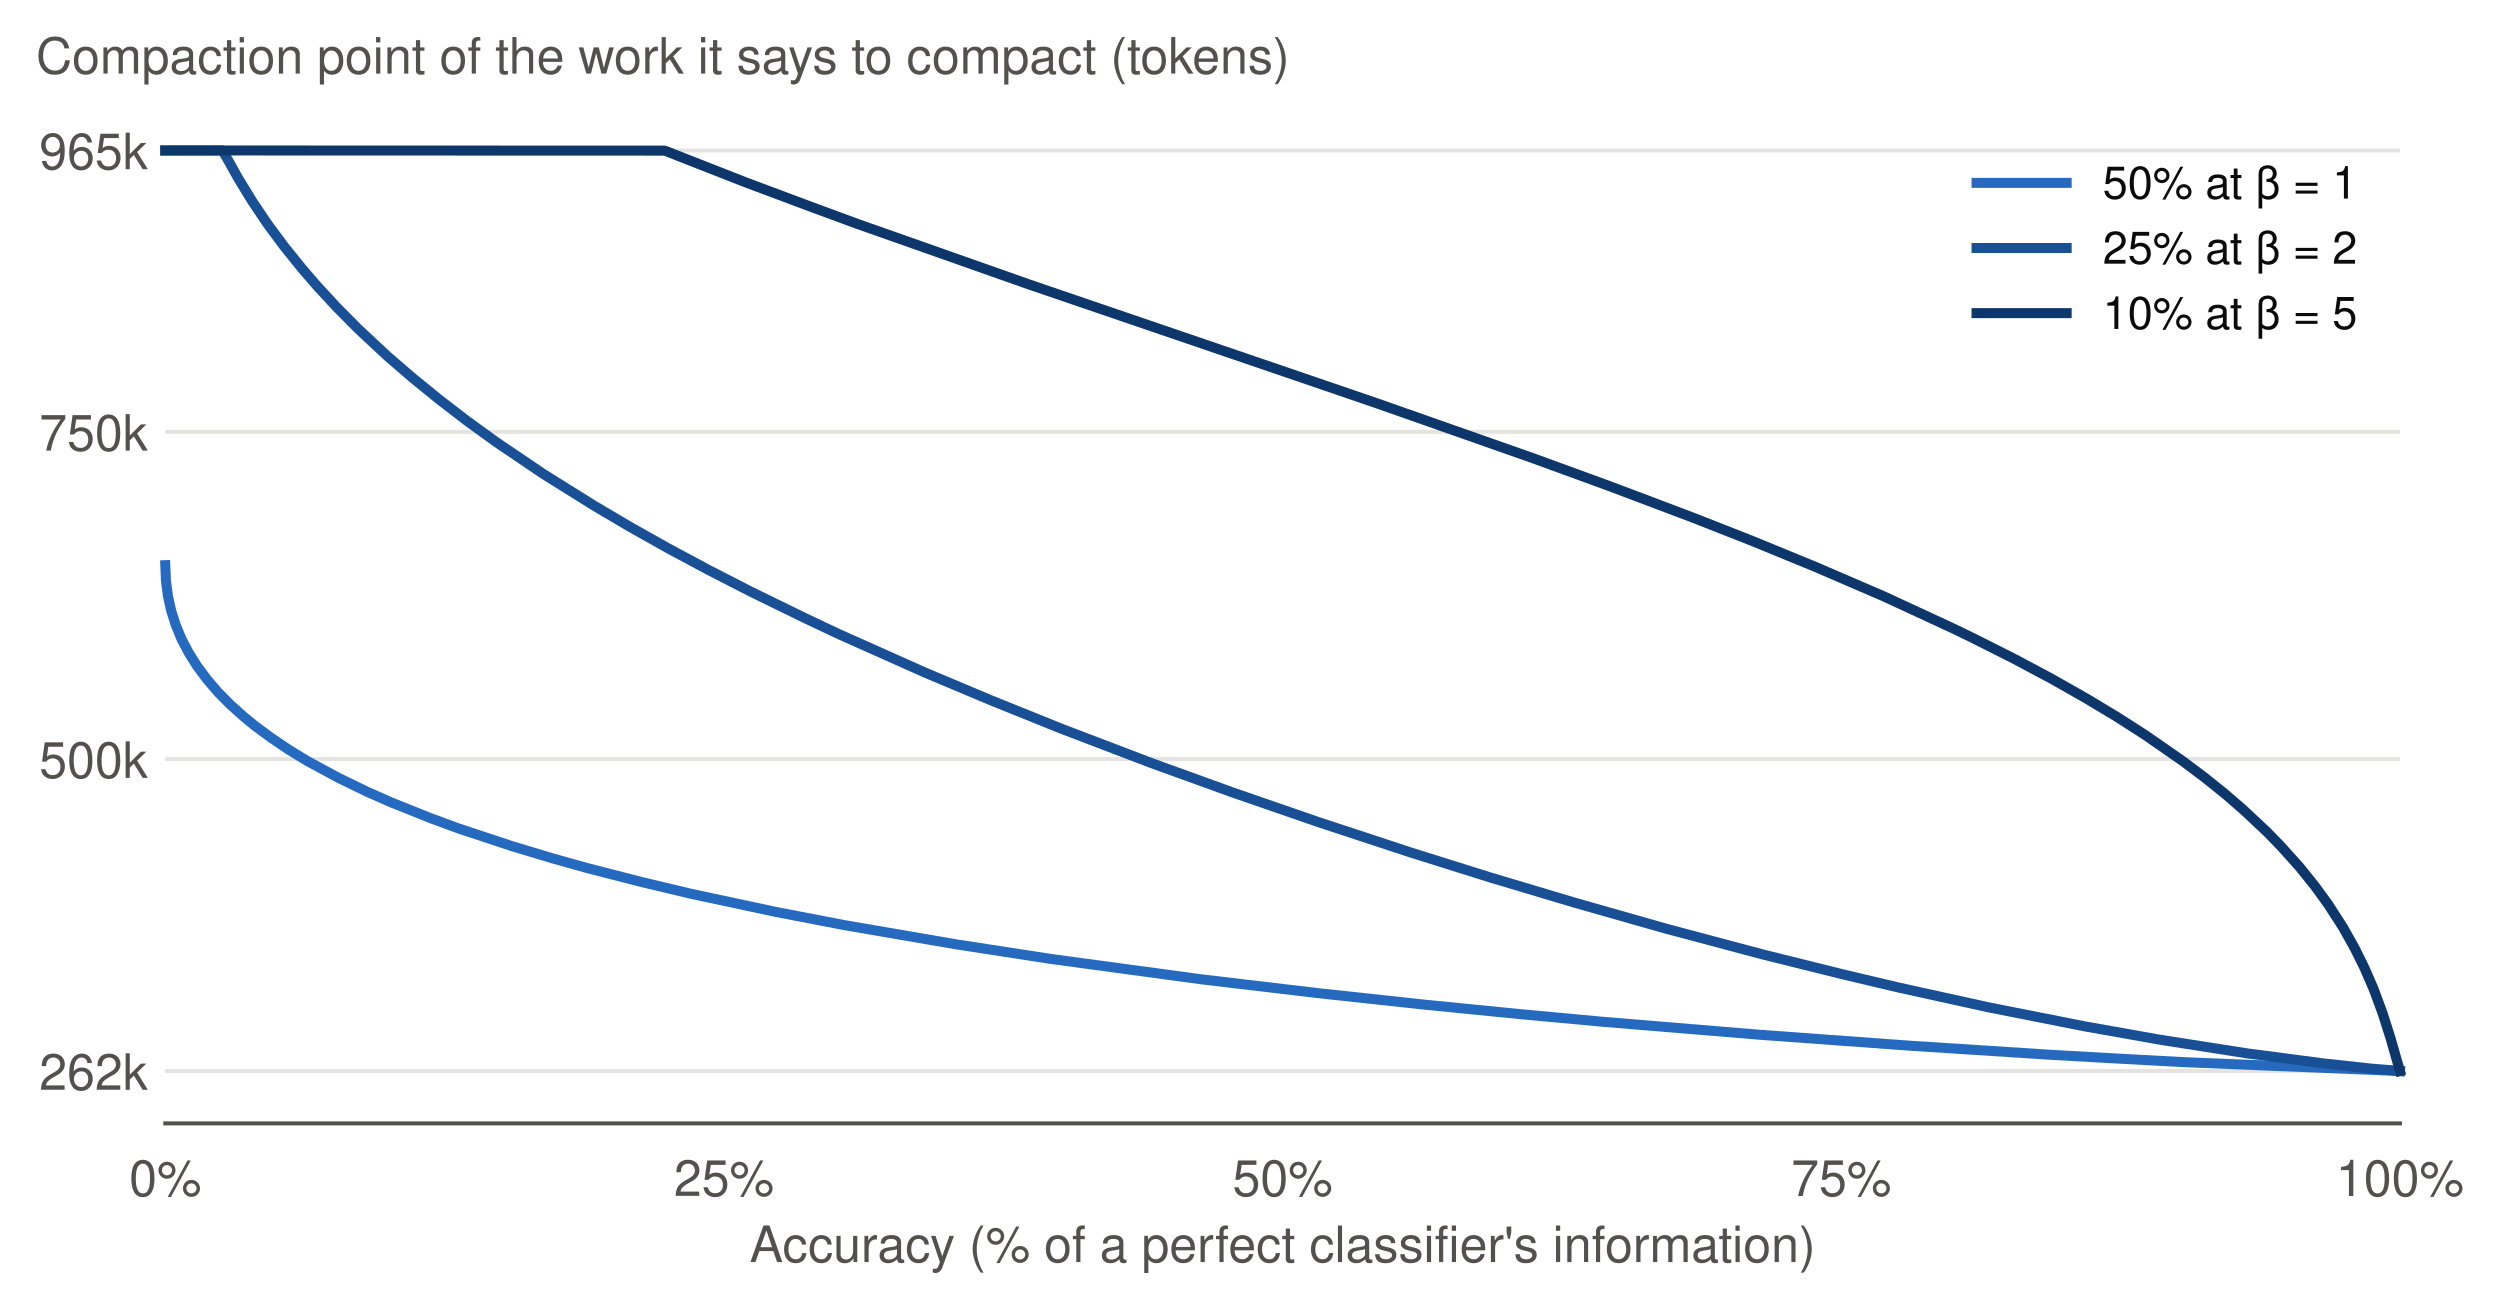
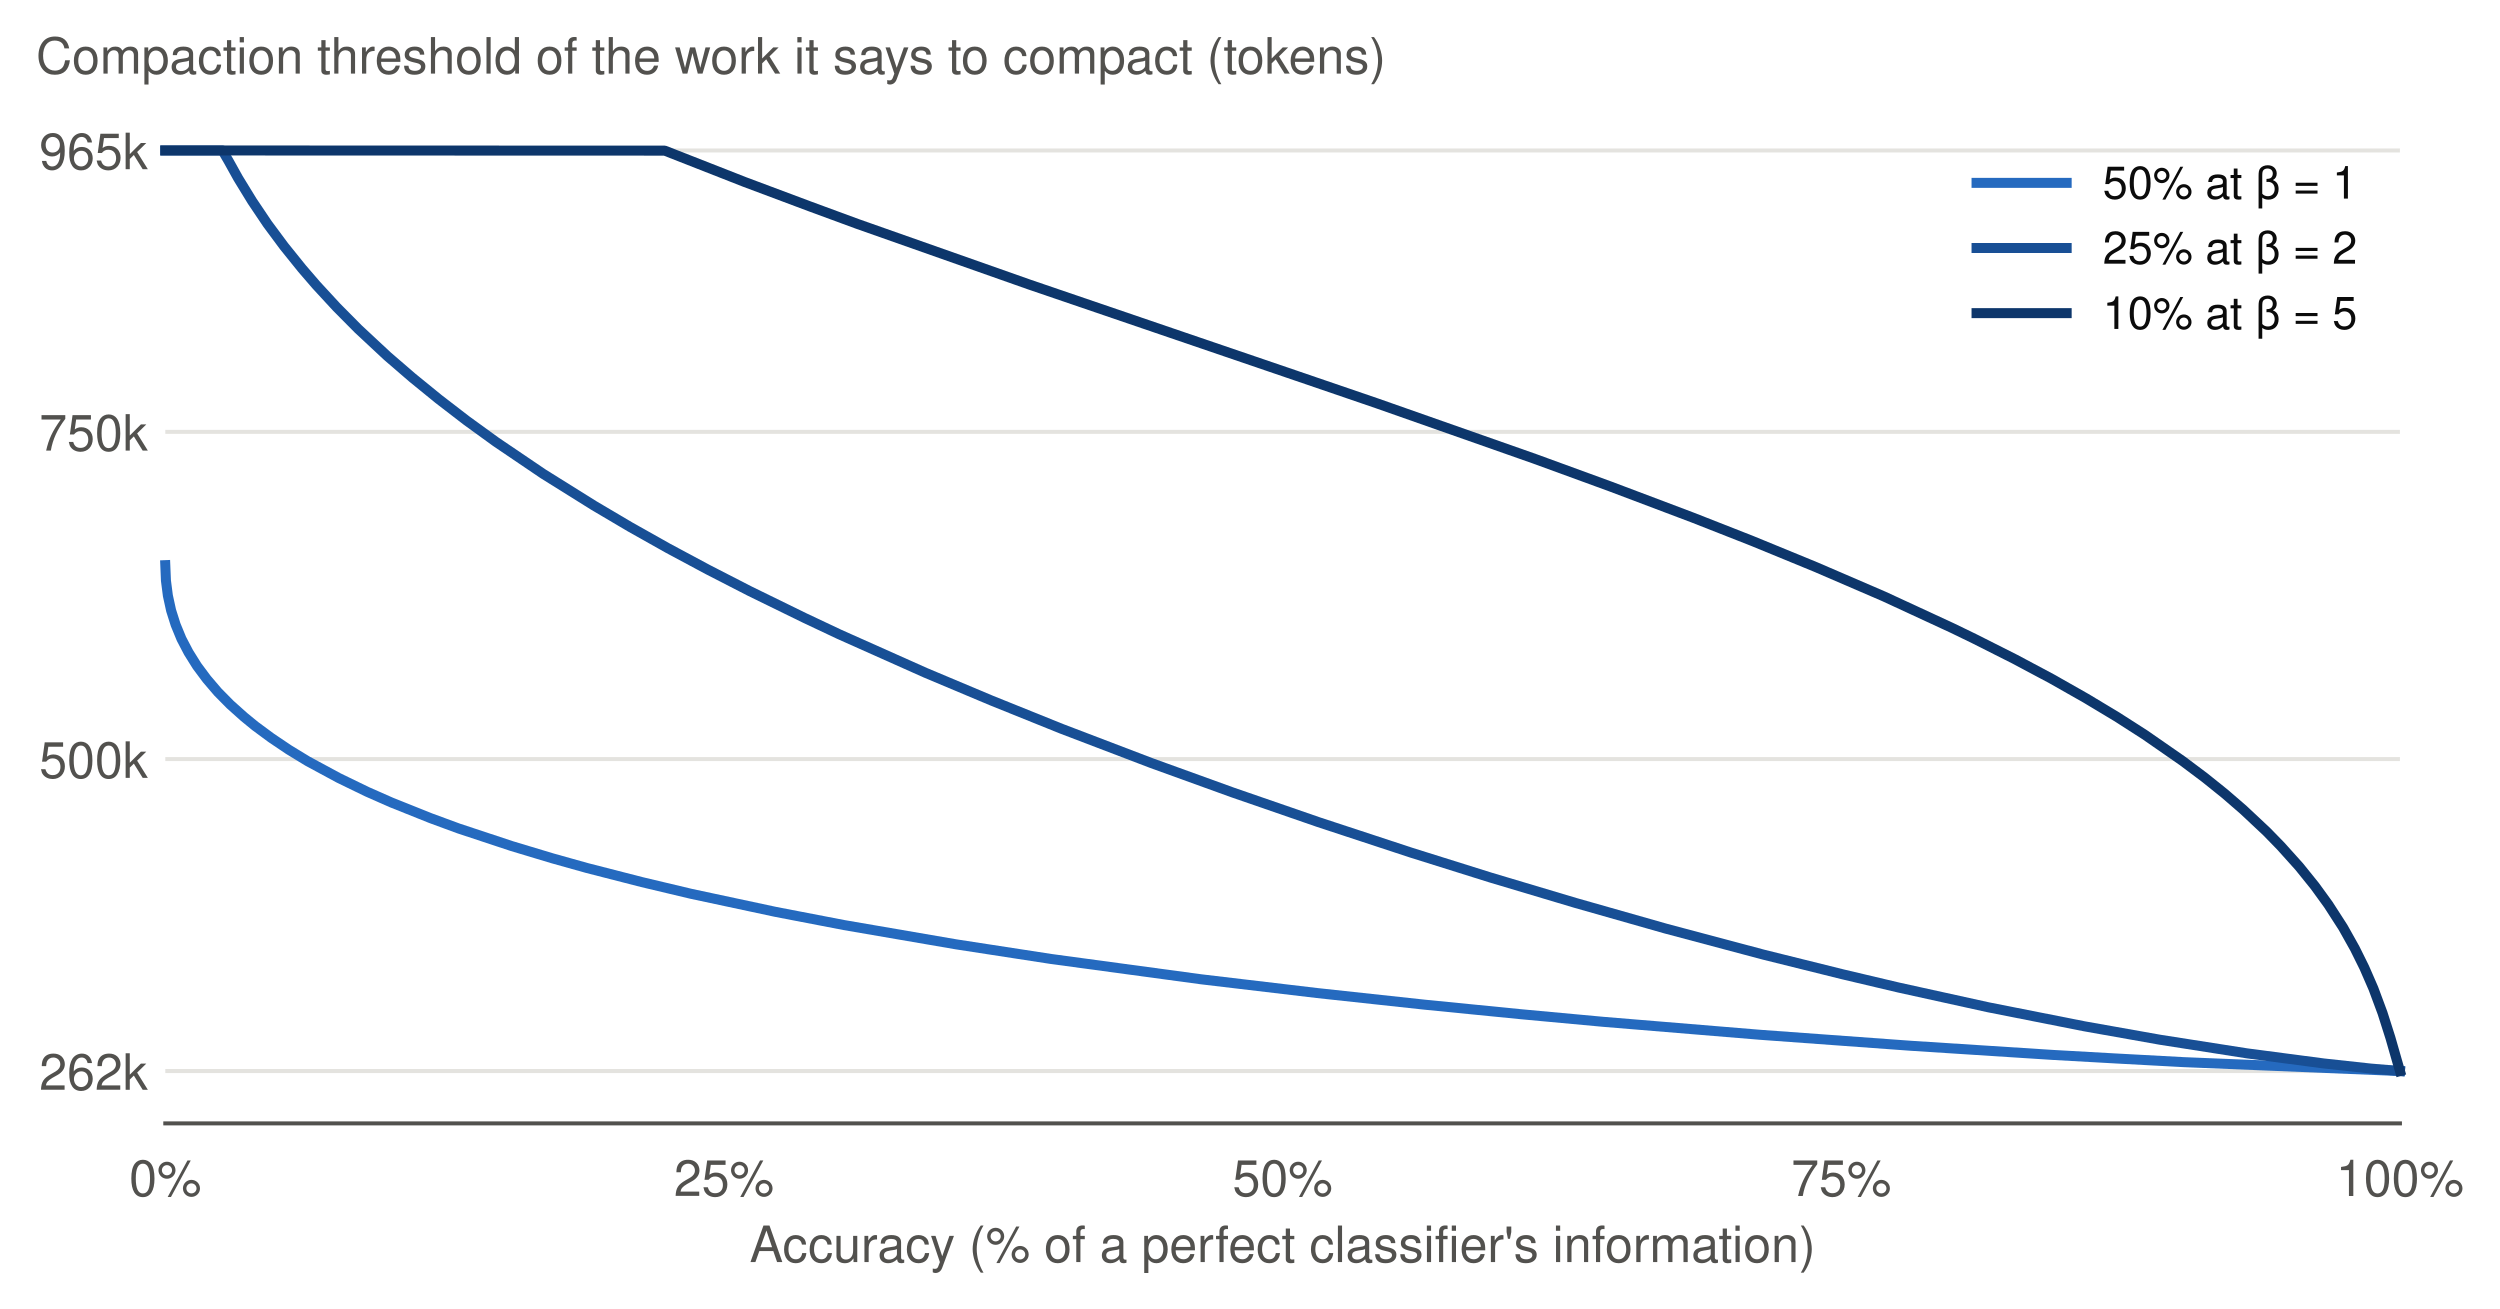
<svg xmlns="http://www.w3.org/2000/svg" width="499.408pt" height="261.454pt" viewBox="0 0 499.408 261.454" version="1.1">
  <defs>
    <style type="text/css">*{stroke-linejoin: round; stroke-linecap: butt}</style>
  </defs>
  <g id="figure_1">
    <g id="patch_1">
      <path d="M 0 261.454  L 499.408 261.454  L 499.408 0  L 0 0  L 0 261.454  z " style="fill: none" />
    </g>
    <g id="axes_1">
      <g id="patch_2">
        <path d="M 33.02 224.411  L 479.42 224.411  L 479.42 24.827  L 33.02 24.827  L 33.02 224.411  z " style="fill: none" />
      </g>
      <g id="matplotlib.axis_1">
        <g id="xtick_1">
          <g id="line2d_1" />
          <g id="text_1">
            <text style="font-size: 10px; font-family: 'Helvetica', 'Arial', 'DejaVu Sans'; text-anchor: middle; fill: #52514e" x="33.02" y="238.911" transform="rotate(-0 33.02 238.9111)">0%</text>
          </g>
        </g>
        <g id="xtick_2">
          <g id="line2d_2" />
          <g id="text_2">
            <text style="font-size: 10px; font-family: 'Helvetica', 'Arial', 'DejaVu Sans'; text-anchor: middle; fill: #52514e" x="144.62" y="238.911" transform="rotate(-0 144.62 238.9111)">25%</text>
          </g>
        </g>
        <g id="xtick_3">
          <g id="line2d_3" />
          <g id="text_3">
            <text style="font-size: 10px; font-family: 'Helvetica', 'Arial', 'DejaVu Sans'; text-anchor: middle; fill: #52514e" x="256.22" y="238.911" transform="rotate(-0 256.22 238.9111)">50%</text>
          </g>
        </g>
        <g id="xtick_4">
          <g id="line2d_4" />
          <g id="text_4">
            <text style="font-size: 10px; font-family: 'Helvetica', 'Arial', 'DejaVu Sans'; text-anchor: middle; fill: #52514e" x="367.82" y="238.911" transform="rotate(-0 367.82 238.9111)">75%</text>
          </g>
        </g>
        <g id="xtick_5">
          <g id="line2d_5" />
          <g id="text_5">
            <text style="font-size: 10px; font-family: 'Helvetica', 'Arial', 'DejaVu Sans'; text-anchor: middle; fill: #52514e" x="479.42" y="238.911" transform="rotate(-0 479.42 238.9111)">100%</text>
          </g>
        </g>
        <g id="text_6">
          <text style="font-size: 10px; font-family: 'Helvetica', 'Arial', 'DejaVu Sans'; text-anchor: middle; fill: #52514e" x="256.22" y="252.11" transform="rotate(-0 256.22 252.1103)">Accuracy (% of a perfect classifier's information)</text>
        </g>
      </g>
      <g id="matplotlib.axis_2">
        <g id="ytick_1">
          <g id="line2d_6">
            <path d="M 33.02 213.953  L 479.42 213.953  " clip-path="url(#p38efda6e9a)" style="fill: none; stroke: #e4e3df; stroke-width: 0.8; stroke-linecap: square" />
          </g>
          <g id="line2d_7" />
          <g id="text_7">
            <text style="font-size: 10px; font-family: 'Helvetica', 'Arial', 'DejaVu Sans'; text-anchor: end; fill: #52514e" x="29.52" y="217.703" transform="rotate(-0 29.52 217.7026)">262k</text>
          </g>
        </g>
        <g id="ytick_2">
          <g id="line2d_8">
            <path d="M 33.02 151.637  L 479.42 151.637  " clip-path="url(#p38efda6e9a)" style="fill: none; stroke: #e4e3df; stroke-width: 0.8; stroke-linecap: square" />
          </g>
          <g id="line2d_9" />
          <g id="text_8">
            <text style="font-size: 10px; font-family: 'Helvetica', 'Arial', 'DejaVu Sans'; text-anchor: end; fill: #52514e" x="29.52" y="155.387" transform="rotate(-0 29.52 155.3871)">500k</text>
          </g>
        </g>
        <g id="ytick_3">
          <g id="line2d_10">
            <path d="M 33.02 86.271  L 479.42 86.271  " clip-path="url(#p38efda6e9a)" style="fill: none; stroke: #e4e3df; stroke-width: 0.8; stroke-linecap: square" />
          </g>
          <g id="line2d_11" />
          <g id="text_9">
            <text style="font-size: 10px; font-family: 'Helvetica', 'Arial', 'DejaVu Sans'; text-anchor: end; fill: #52514e" x="29.52" y="90.021" transform="rotate(-0 29.52 90.02114)">750k</text>
          </g>
        </g>
        <g id="ytick_4">
          <g id="line2d_12">
            <path d="M 33.02 30.056  L 479.42 30.056  " clip-path="url(#p38efda6e9a)" style="fill: none; stroke: #e4e3df; stroke-width: 0.8; stroke-linecap: square" />
          </g>
          <g id="line2d_13" />
          <g id="text_10">
            <text style="font-size: 10px; font-family: 'Helvetica', 'Arial', 'DejaVu Sans'; text-anchor: end; fill: #52514e" x="29.52" y="33.806" transform="rotate(-0 29.52 33.80639)">965k</text>
          </g>
        </g>
        <g id="text_11">
-           <text style="font-size: 10px; font-family: 'Helvetica', 'Arial', 'DejaVu Sans'; text-anchor: start; fill: #52514e" x="7.2" y="14.7" transform="rotate(-0 7.2 14.7)">Compaction point of the work it says to compact (tokens)</text>
+           <text style="font-size: 10px; font-family: 'Helvetica', 'Arial', 'DejaVu Sans'; text-anchor: start; fill: #52514e" x="7.2" y="14.7" transform="rotate(-0 7.2 14.7)">Compaction threshold of the work it says to compact (tokens)</text>
        </g>
      </g>
      <g id="line2d_14">
        <path d="M 33.02 112.897  L 33.149 115.982  L 33.535 118.989  L 34.18 121.943  L 35.083 124.793  L 36.245 127.617  L 37.668 130.336  L 39.352 133.029  L 41.299 135.644  L 43.51 138.233  L 45.988 140.743  L 48.733 143.2  L 50.97 145.031  L 54.192 147.41  L 57.689 149.763  L 61.464 152.064  L 67.658 155.411  L 73.314 158.156  L 78.168 160.3  L 86.012 163.438  L 91.623 165.503  L 102.199 169.007  L 110.36 171.465  L 117.265 173.399  L 128.27 176.223  L 138.055 178.55  L 154.932 182.159  L 168.631 184.799  L 190.984 188.643  L 209.996 191.571  L 239.924 195.624  L 263.073 198.369  L 284.58 200.696  L 303.847 202.605  L 320.268 204.122  L 351.572 206.71  L 381.713 208.906  L 410.114 210.737  L 422.654 211.442  L 436.2 212.175  L 478.762 213.926  L 479.42 213.953  L 479.42 213.953  " style="fill: none; stroke: #256abf; stroke-width: 2; stroke-linecap: square" />
      </g>
      <g id="line2d_15">
        <path d="M 33.02 30.056  L 44.431 30.056  L 45.642 32.131  L 47.576 35.608  L 50.378 40.184  L 53.435 44.733  L 56.753 49.204  L 60.334 53.649  L 63.196 56.97  L 67.248 61.362  L 71.577 65.729  L 77.384 71.141  L 82.355 75.429  L 87.62 79.717  L 93.188 84.005  L 99.067 88.267  L 108.486 94.647  L 118.655 101  L 125.87 105.262  L 133.448 109.524  L 141.402 113.786  L 149.749 118.074  L 160.759 123.46  L 167.687 126.728  L 184.855 134.389  L 198.036 139.932  L 212.049 145.58  L 230.066 152.456  L 246.185 158.287  L 263.427 164.248  L 281.935 170.34  L 297.774 175.308  L 314.664 180.354  L 332.767 185.505  L 352.306 190.708  L 368.093 194.63  L 379.262 197.271  L 397.19 201.219  L 416.35 205.01  L 431.506 207.704  L 448.879 210.423  L 464.178 212.436  L 473.548 213.456  L 479.42 213.953  L 479.42 213.953  " style="fill: none; stroke: #184f95; stroke-width: 2; stroke-linecap: square" />
      </g>
      <g id="line2d_16">
        <path d="M 33.02 30.056  L 132.788 30.091  L 148.716 36.34  L 161.843 41.256  L 171.217 44.707  L 205.686 56.865  L 233.932 66.513  L 259.12 75.115  L 275.086 80.58  L 306.527 91.64  L 321.704 97.183  L 338.179 103.406  L 350.024 108.06  L 362.692 113.263  L 376.342 119.146  L 390.073 125.499  L 394.384 127.591  L 402.471 131.67  L 409.878 135.618  L 416.651 139.461  L 422.833 143.174  L 428.46 146.782  L 435.958 151.986  L 440.384 155.306  L 444.39 158.522  L 448.141 161.764  L 452.799 166.131  L 455.601 169.007  L 459.292 173.112  L 462.433 177.008  L 465.108 180.694  L 468.057 185.27  L 470.416 189.48  L 472.306 193.297  L 474.126 197.48  L 475.942 202.37  L 477.523 207.338  L 479.42 213.953  L 479.42 213.953  " style="fill: none; stroke: #0d366b; stroke-width: 2; stroke-linecap: square" />
      </g>
      <g id="patch_3">
        <path d="M 33.02 224.411  L 479.42 224.411  " style="fill: none; stroke: #52514e; stroke-width: 0.8; stroke-linejoin: miter; stroke-linecap: square" />
      </g>
      <g id="legend_1">
        <g id="line2d_17">
          <path d="M 394.842 36.527  L 403.842 36.527  L 412.842 36.527  " style="fill: none; stroke: #256abf; stroke-width: 2; stroke-linecap: square" />
        </g>
        <g id="text_12">
          <text style="font-size: 9px; font-family: 'Helvetica', 'Arial', 'DejaVu Sans'; text-anchor: start; fill: #0b0b0b" x="420.043" y="39.677" transform="rotate(-0 420.0425 39.67711)">50% at β = 1</text>
        </g>
        <g id="line2d_18">
          <path d="M 394.842 49.539  L 403.842 49.539  L 412.842 49.539  " style="fill: none; stroke: #184f95; stroke-width: 2; stroke-linecap: square" />
        </g>
        <g id="text_13">
          <text style="font-size: 9px; font-family: 'Helvetica', 'Arial', 'DejaVu Sans'; text-anchor: start; fill: #0b0b0b" x="420.043" y="52.689" transform="rotate(-0 420.0425 52.68914)">25% at β = 2</text>
        </g>
        <g id="line2d_19">
          <path d="M 394.842 62.551  L 403.842 62.551  L 412.842 62.551  " style="fill: none; stroke: #0d366b; stroke-width: 2; stroke-linecap: square" />
        </g>
        <g id="text_14">
          <text style="font-size: 9px; font-family: 'Helvetica', 'Arial', 'DejaVu Sans'; text-anchor: start; fill: #0b0b0b" x="420.043" y="65.701" transform="rotate(-0 420.0425 65.70117)">10% at β = 5</text>
        </g>
      </g>
    </g>
  </g>
  <defs>
    <clipPath id="p38efda6e9a">
      <rect x="33.02" y="24.827" width="446.4" height="199.584" />
    </clipPath>
  </defs>
</svg>
